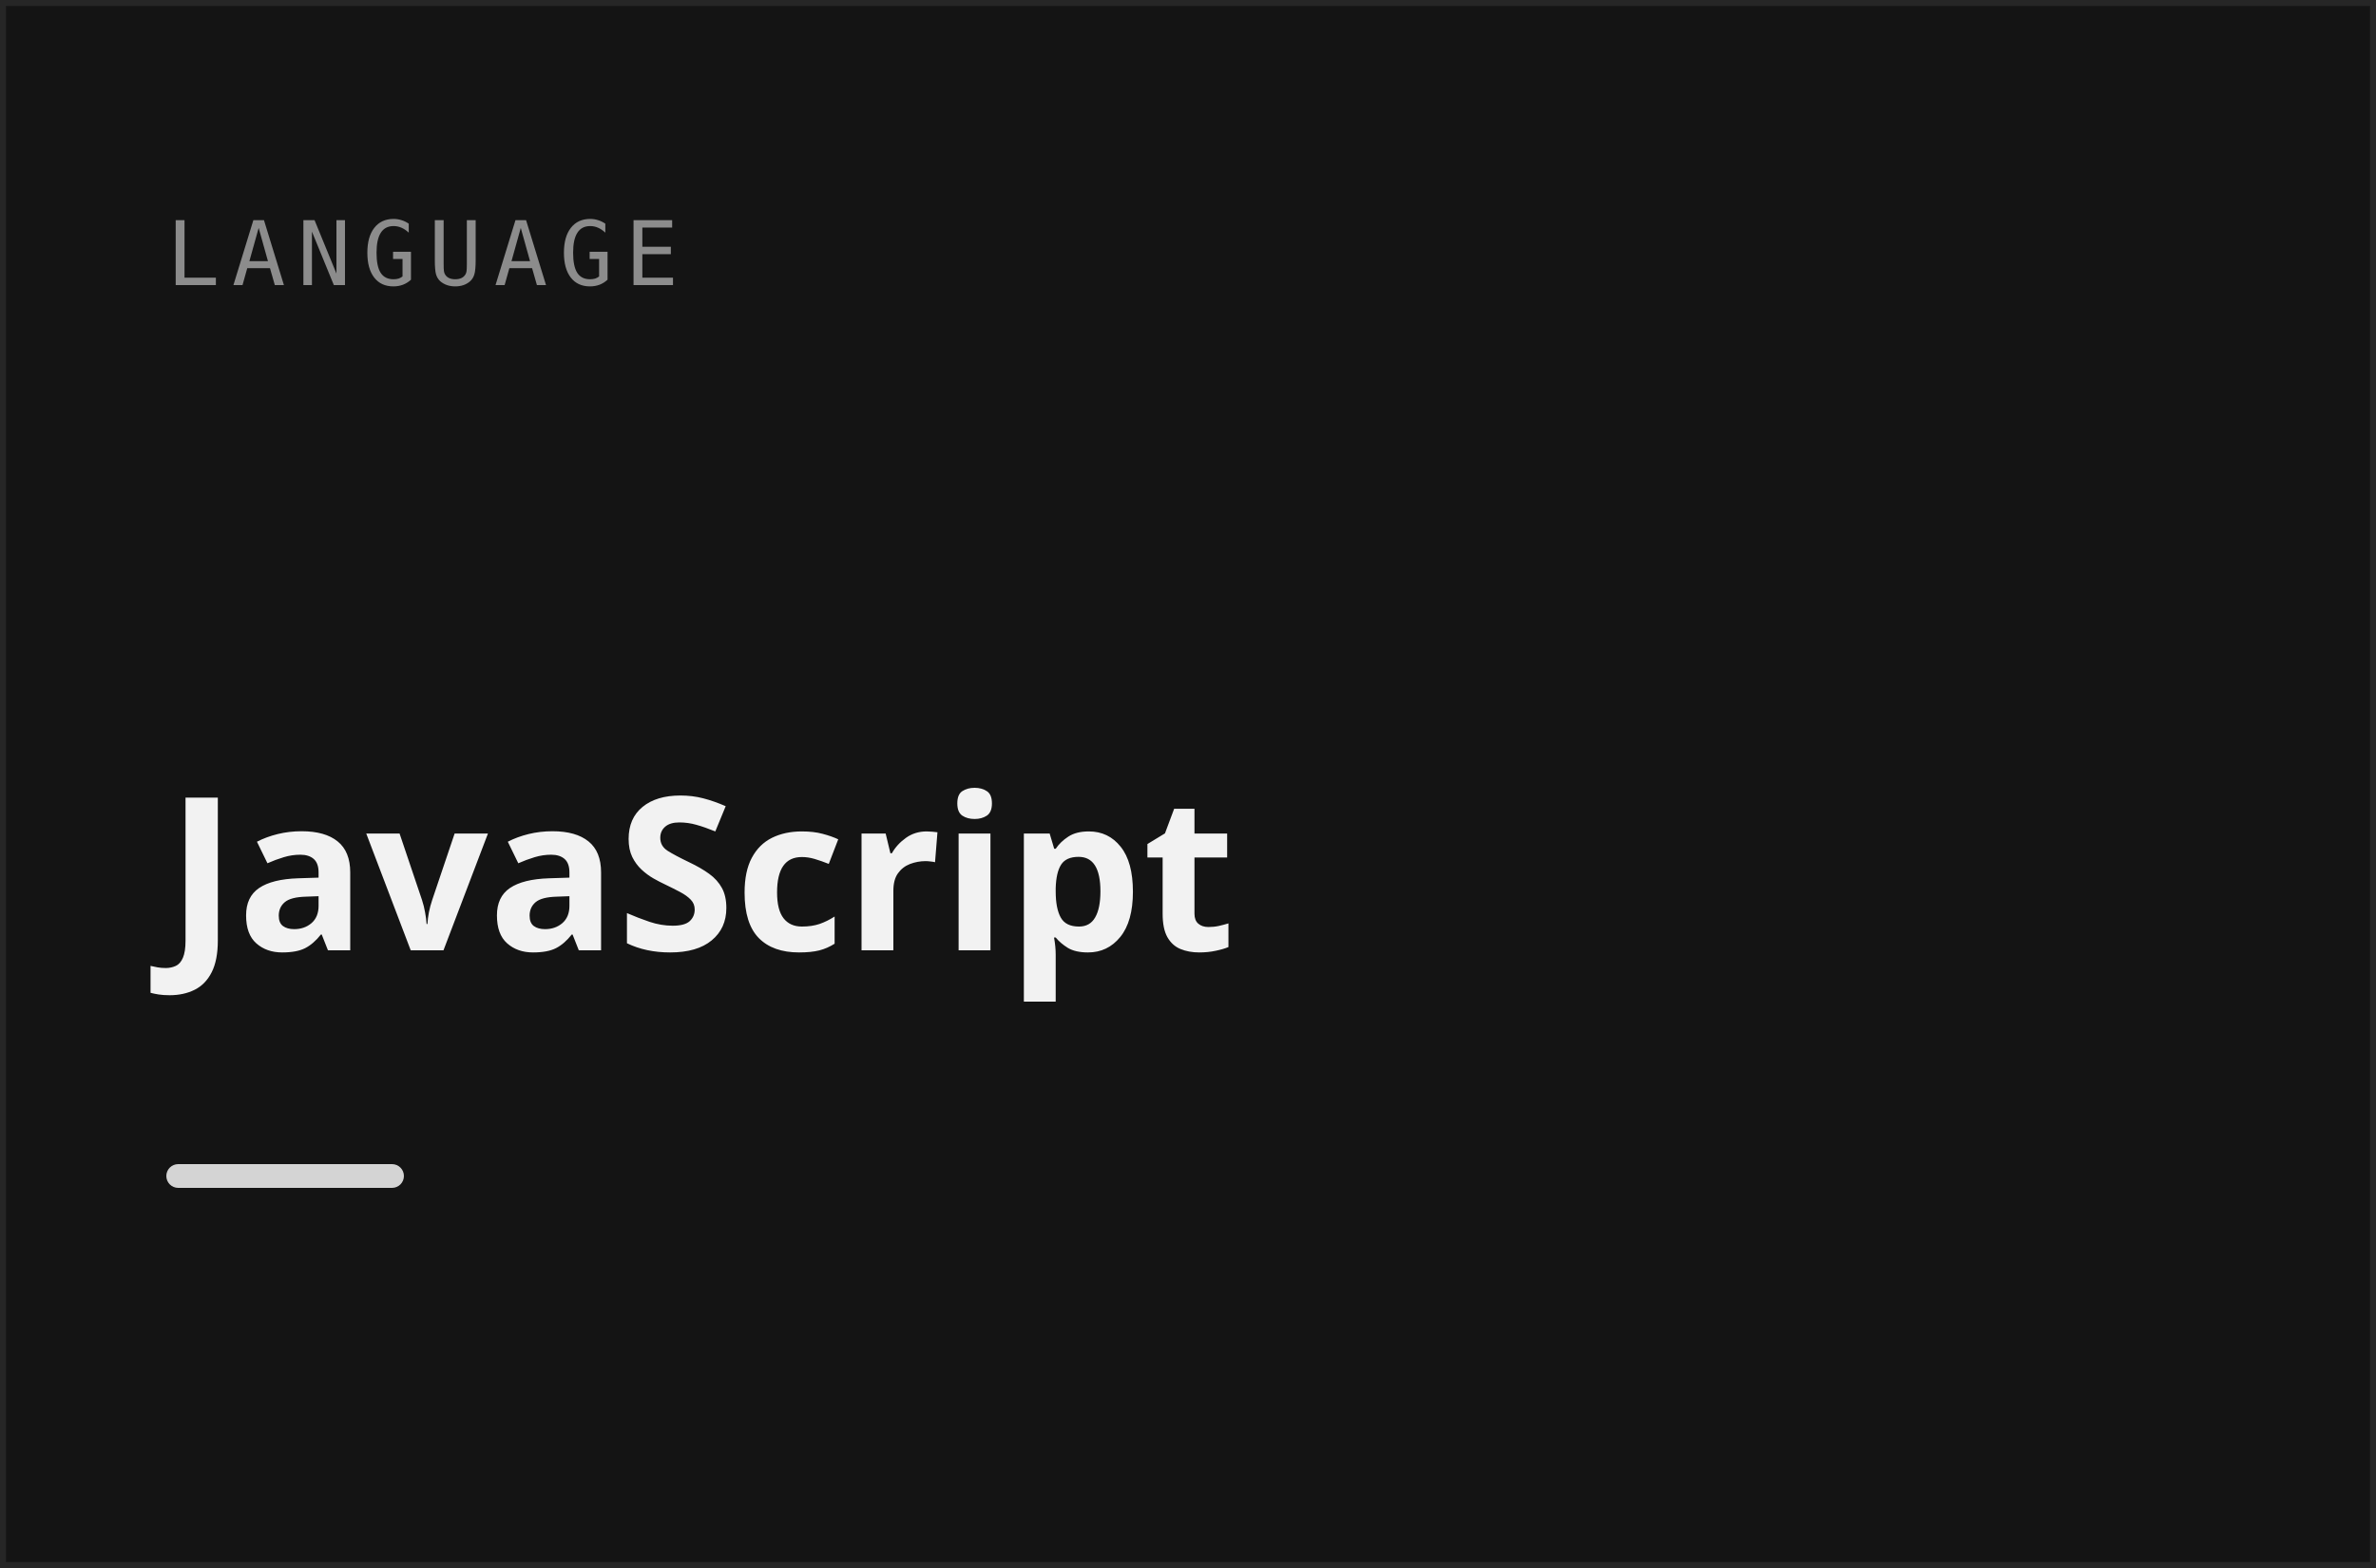
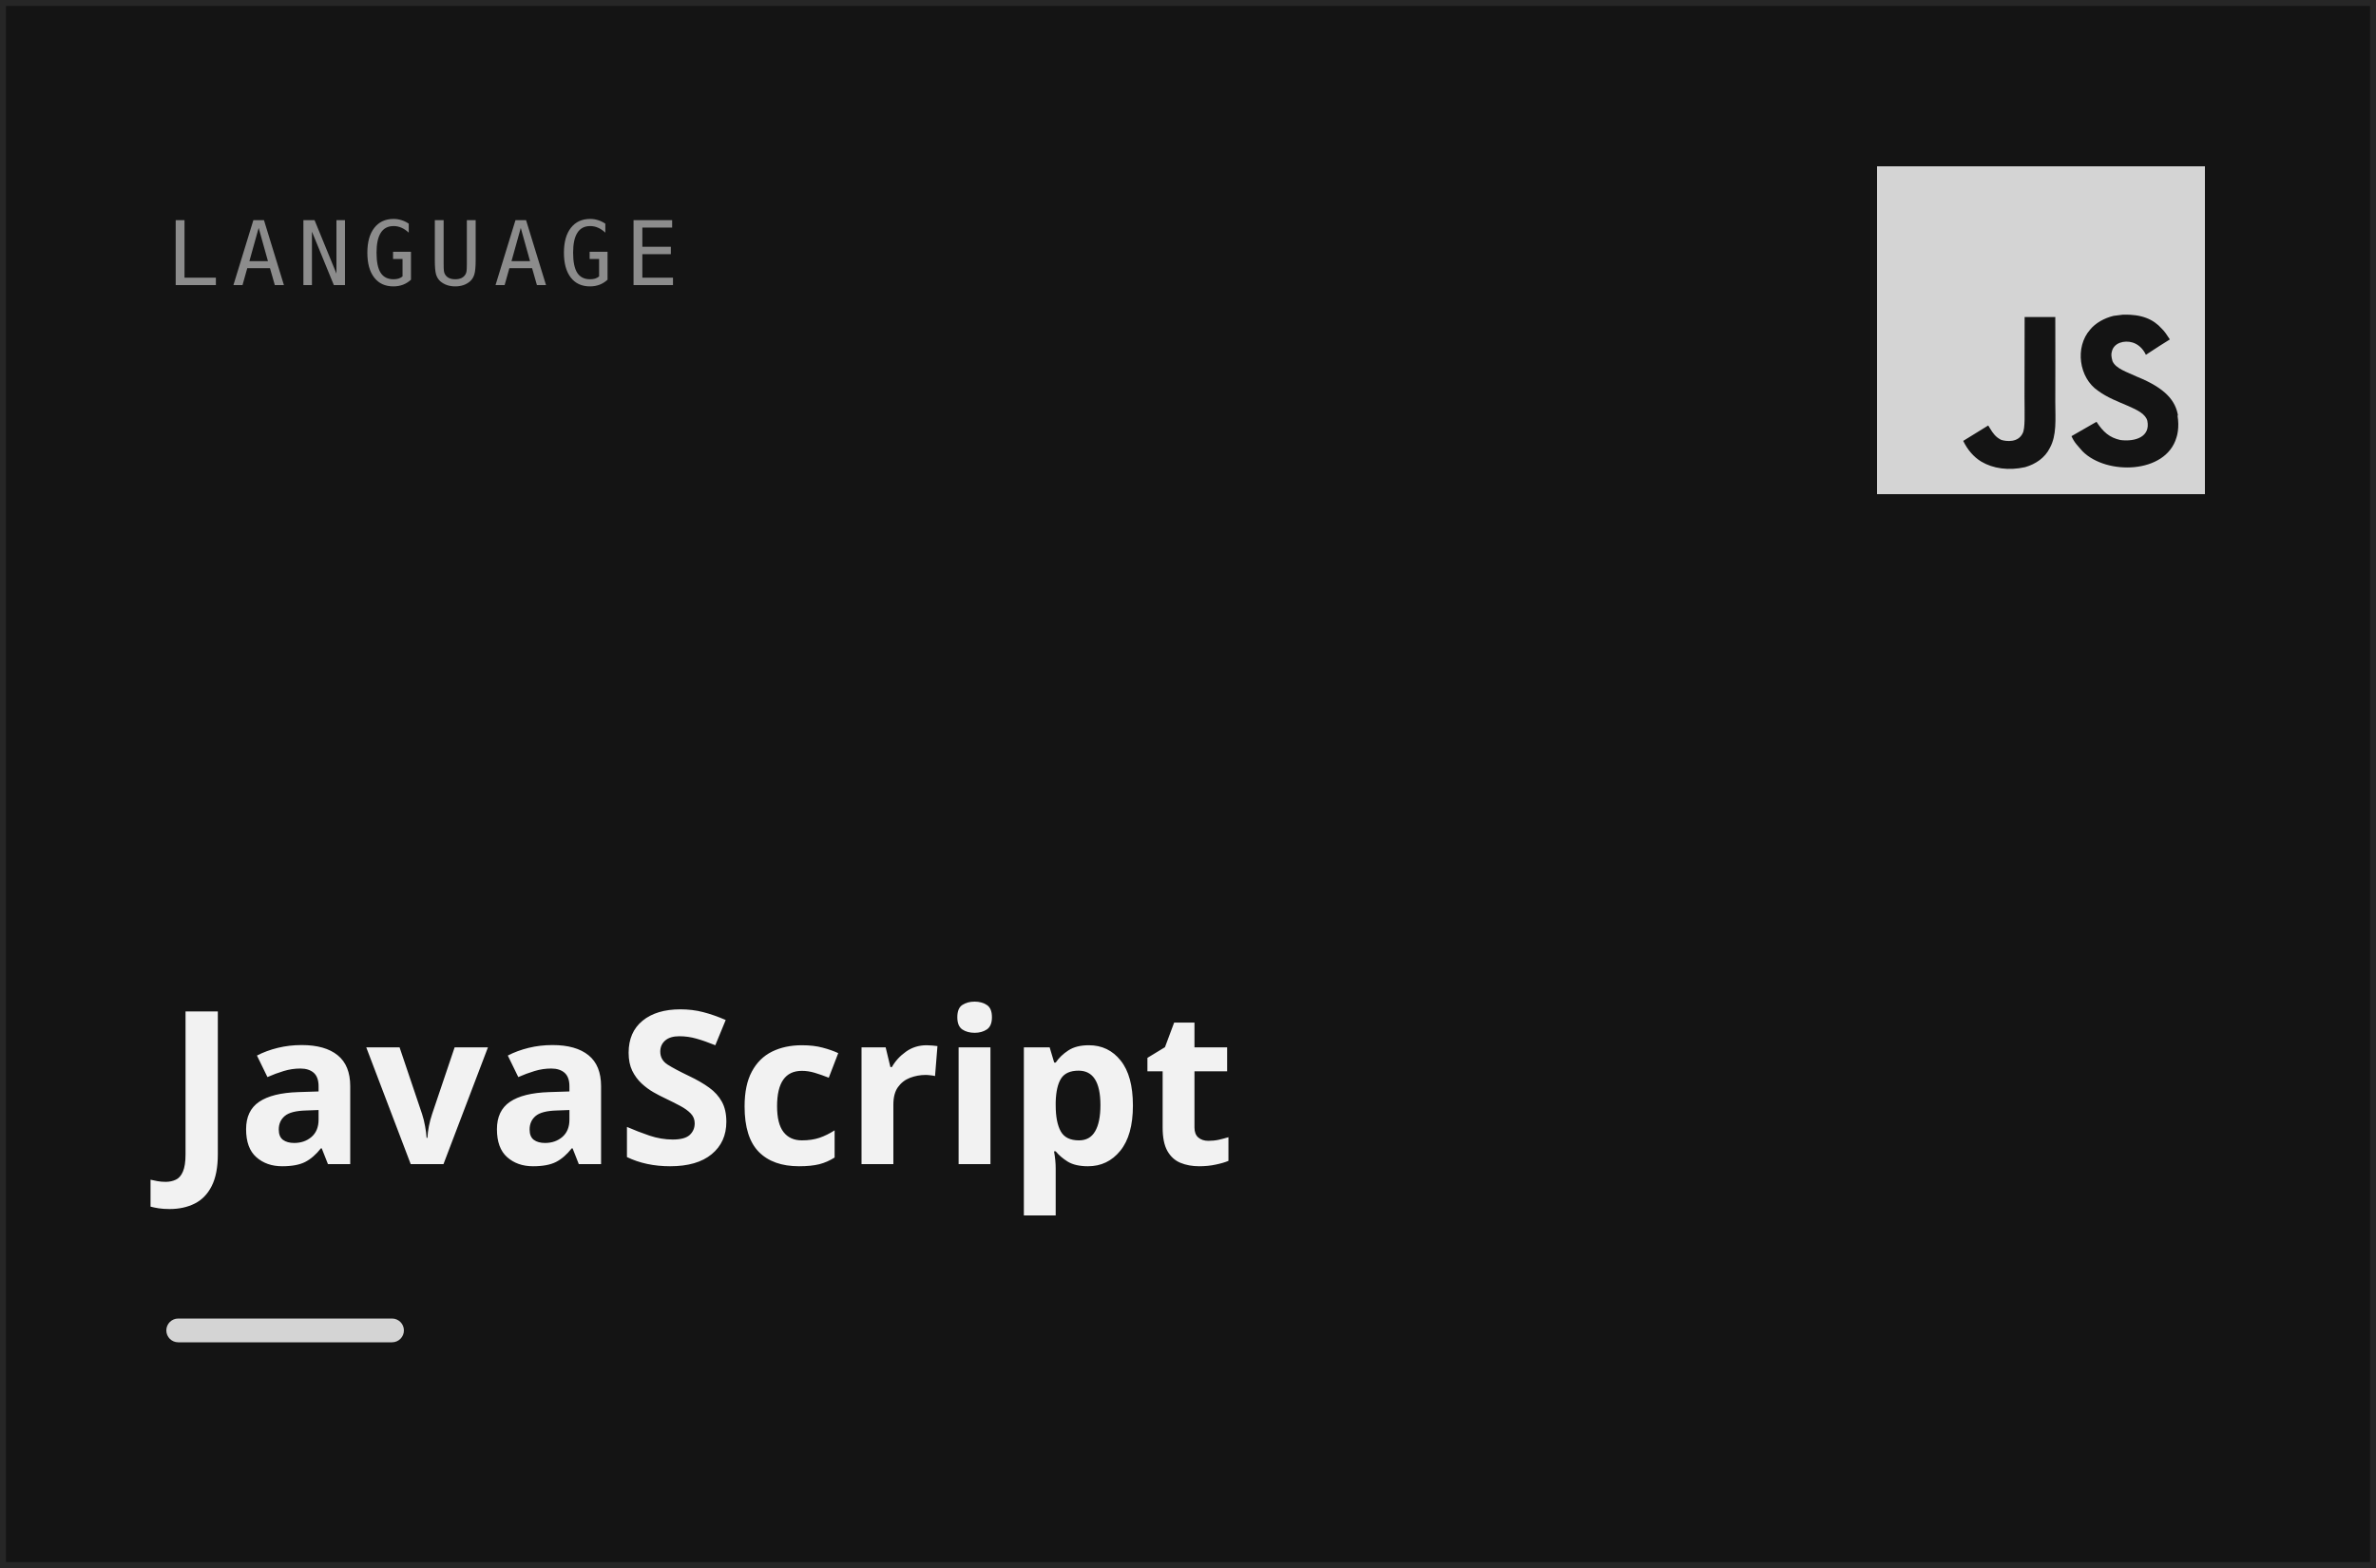
<svg xmlns="http://www.w3.org/2000/svg" width="400" height="264" viewBox="0 0 400 264">
  <rect width="400" height="264" fill="#141414" />
  <rect x="0.5" y="0.5" width="399" height="263" fill="none" stroke="#262626" />
  <text x="28" y="48" font-family="ui-monospace,Menlo,monospace" font-size="15" fill="#8c8c8c" letter-spacing="2">LANGUAGE</text>
-   <text x="28" y="160" font-family="ui-sans-serif,system-ui,sans-serif" font-weight="700" font-size="36" fill="#f2f2f2">JavaScript</text>
-   <rect x="28" y="196" width="40" height="4" rx="2" fill="#d4d4d4" />
+   <g transform="translate(316 28) scale(2.3)">
+     <path d="M0 0h24v24H0V0zm22.034 18.276c-.175-1.095-.888-2.015-3.003-2.873-.736-.345-1.554-.585-1.797-1.14-.091-.33-.105-.51-.046-.705.15-.646.915-.84 1.515-.66.39.12.75.42.976.9 1.034-.676 1.034-.676 1.755-1.125-.27-.42-.404-.601-.586-.78-.63-.705-1.469-1.065-2.834-1.034l-.705.089c-.676.165-1.32.525-1.71 1.005-1.14 1.291-.811 3.541.569 4.471 1.365 1.02 3.361 1.244 3.616 2.205.24 1.17-.87 1.545-1.966 1.41-.811-.18-1.26-.586-1.755-1.336l-1.83 1.051c.21.48.45.689.81 1.109 1.74 1.756 6.09 1.666 6.871-1.004.029-.09.24-.705.074-1.65l.046.067zm-8.983-7.245h-2.248c0 1.938-.009 3.864-.009 5.805 0 1.232.063 2.363-.138 2.711-.33.689-1.18.601-1.566.48-.396-.196-.597-.466-.83-.855-.063-.105-.11-.196-.127-.196l-1.825 1.125c.305.63.75 1.172 1.324 1.517.855.51 2.004.675 3.207.405.783-.226 1.458-.691 1.811-1.411.51-.93.402-2.07.397-3.346.012-2.054 0-4.109 0-6.179l.004-.056z" fill="#d4d4d4" />
+   </g>
+   <text x="28" y="196" font-family="ui-sans-serif,system-ui,sans-serif" font-weight="700" font-size="36" fill="#f2f2f2">JavaScript</text>
+   <rect x="28" y="222" width="40" height="4" rx="2" fill="#d4d4d4" />
</svg>
